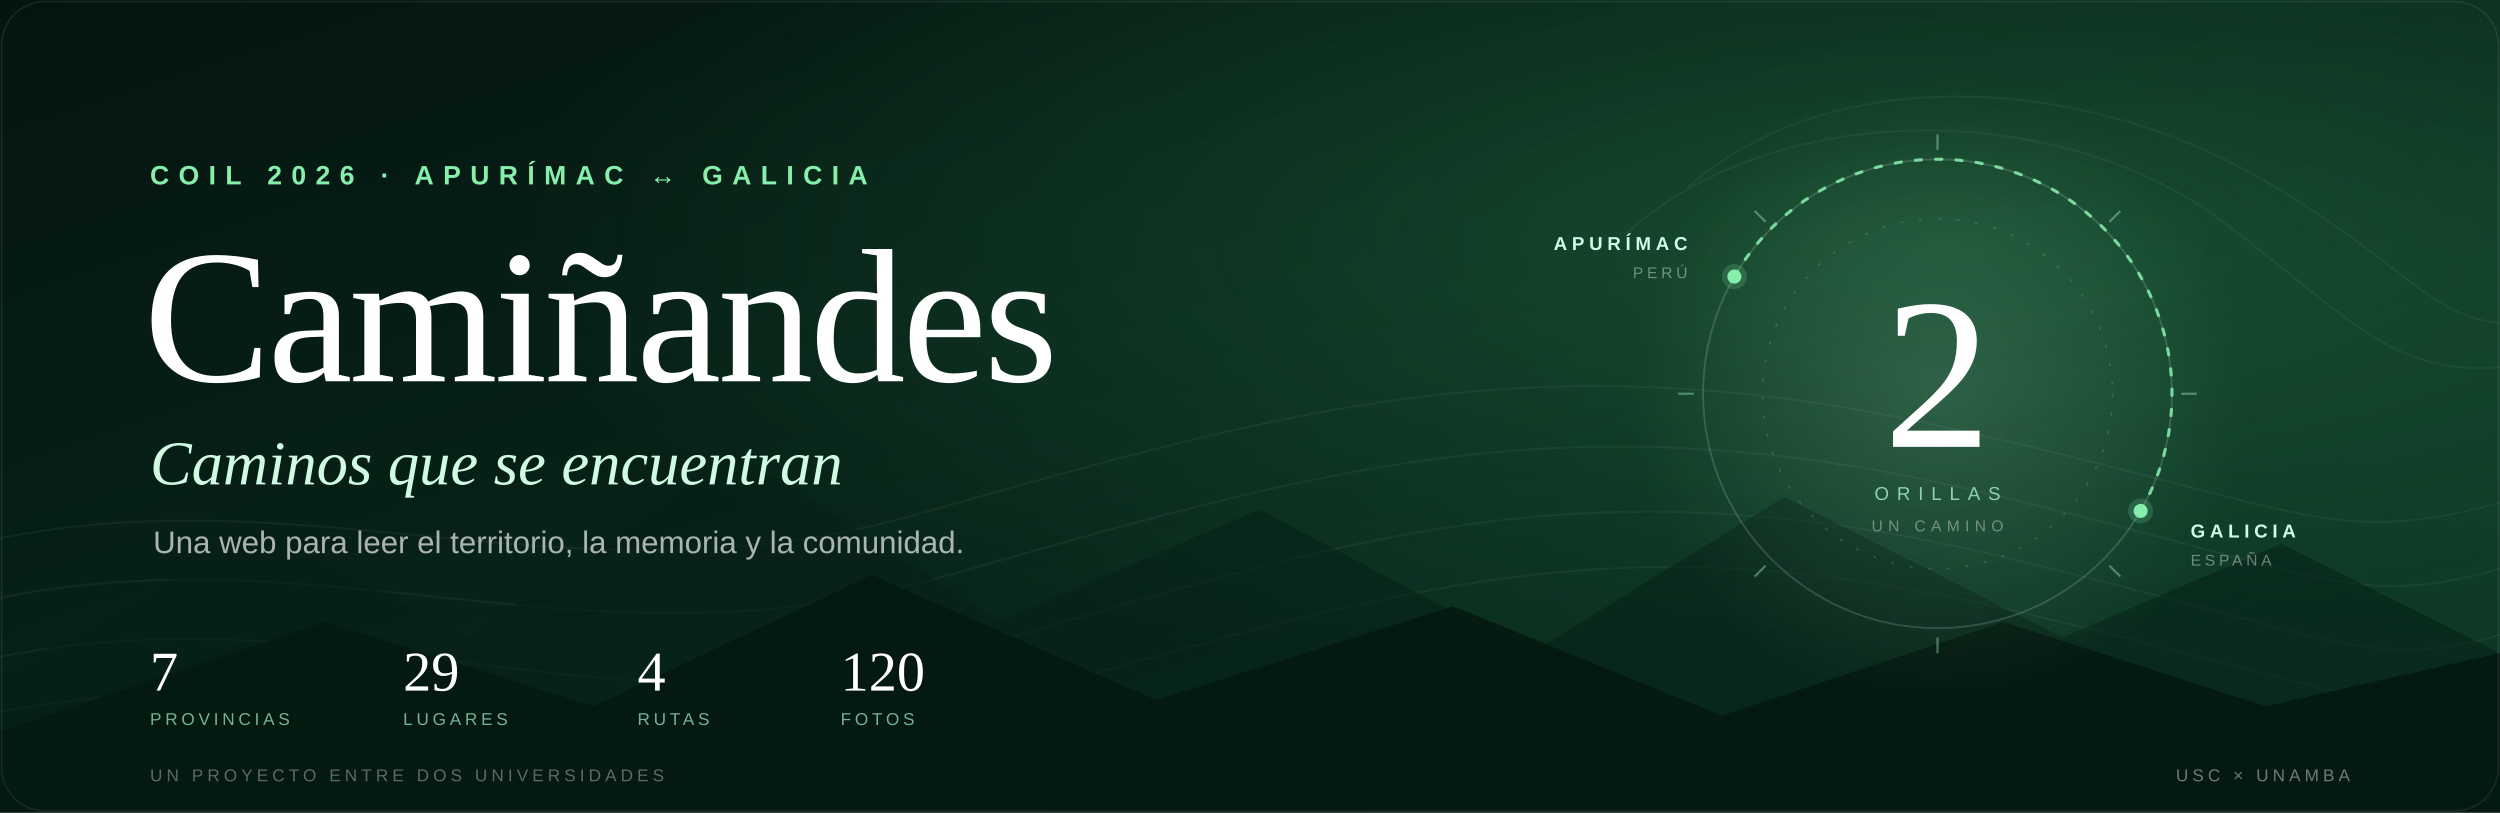
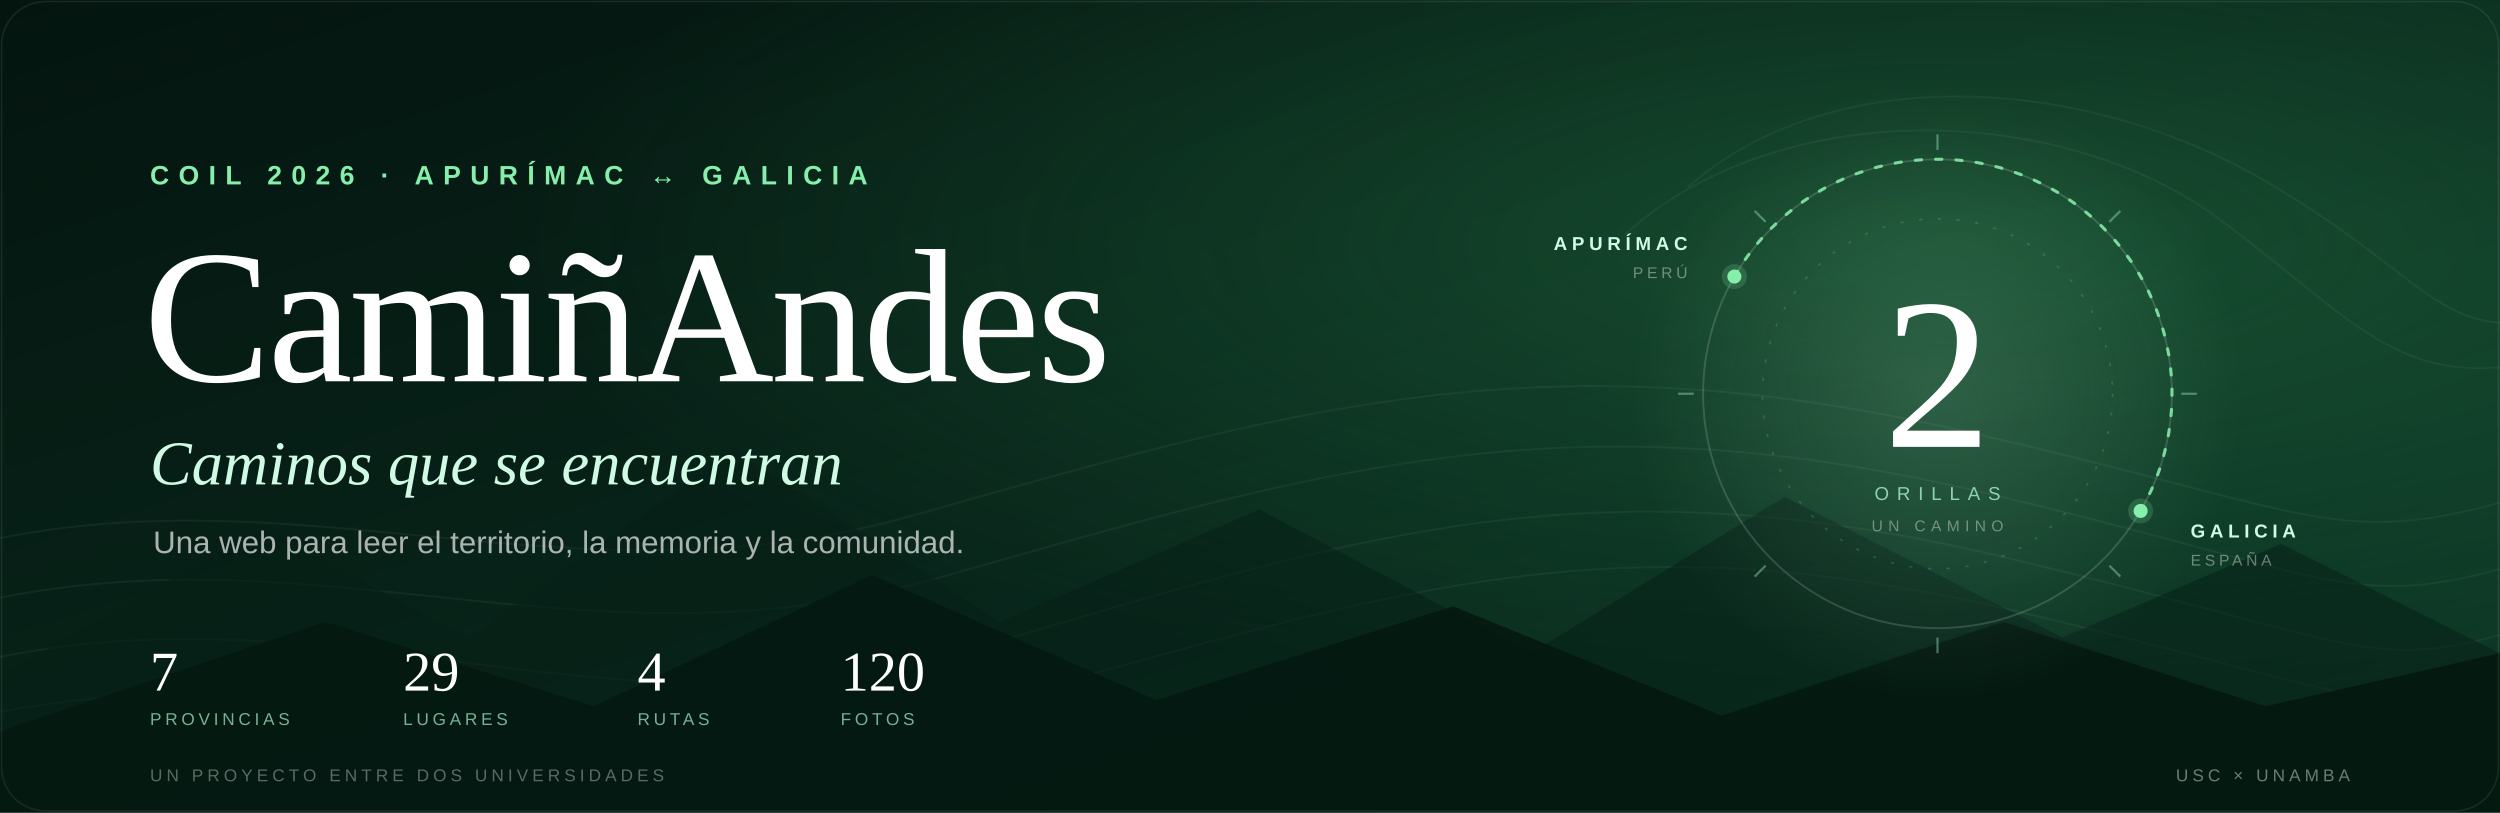
<svg xmlns="http://www.w3.org/2000/svg" width="1600" height="520" viewBox="0 0 1600 520" role="img" aria-labelledby="bannerTitle bannerDesc">
  <defs>
    <linearGradient id="bg" x1="0" y1="0" x2="1" y2="1">
      <stop offset="0" stop-color="#04150f" />
      <stop offset="0.55" stop-color="#08251a" />
      <stop offset="1" stop-color="#0d3a27" />
    </linearGradient>
    <radialGradient id="glow" cx="0.78" cy="0.3" r="0.58">
      <stop offset="0" stop-color="#4ade80" stop-opacity="0.22" />
      <stop offset="1" stop-color="#4ade80" stop-opacity="0" />
    </radialGradient>
    <radialGradient id="sun" cx="0.5" cy="0.5" r="0.5">
      <stop offset="0" stop-color="#bbf7d0" stop-opacity="0.16" />
      <stop offset="1" stop-color="#bbf7d0" stop-opacity="0" />
    </radialGradient>
    <linearGradient id="route" x1="0" y1="0" x2="1" y2="0">
      <stop offset="0" stop-color="#86efac" stop-opacity="0" />
      <stop offset="0.45" stop-color="#86efac" stop-opacity="0.9" />
      <stop offset="1" stop-color="#86efac" stop-opacity="0" />
    </linearGradient>
  </defs>
  <rect width="1600" height="520" fill="url(#bg)" />
  <rect width="1600" height="520" fill="url(#glow)" />
  <g fill="none" stroke="#ffffff" stroke-opacity="0.05" stroke-width="1.2">
    <path d="M-60 436 C 190 356, 380 486, 620 416 S 1010 292, 1280 356 S 1510 438, 1670 384" />
    <path d="M-60 470 C 200 394, 392 516, 646 446 S 1034 330, 1294 392 S 1520 468, 1670 420" />
    <path d="M-60 398 C 180 322, 360 438, 600 370 S 998 252, 1264 314 S 1500 400, 1670 342" />
    <path d="M-60 360 C 170 286, 350 396, 584 330 S 980 214, 1248 274 S 1490 360, 1670 300" />
    <path d="M 1040 150 C 1140 60, 1320 66, 1420 140 S 1540 260, 1660 222" />
    <path d="M 1080 120 C 1170 40, 1330 46, 1450 116 S 1560 230, 1670 194" />
  </g>
  <path d="M0 520 V 432 L 168 338 L 300 408 L 470 288 L 640 398 L 806 326 L 980 418 L 1142 318 L 1320 408 L 1460 348 L 1600 418 V 520 Z" fill="#061f16" opacity="0.55" />
  <path d="M0 520 V 468 L 208 398 L 380 452 L 558 368 L 740 448 L 930 388 L 1102 458 L 1282 398 L 1450 452 L 1600 418 V 520 Z" fill="#04170f" opacity="0.85" />
  <g>
    <text x="96" y="118" fill="#86efac" font-family="'Helvetica Neue', Arial, sans-serif" font-size="17" font-weight="600" letter-spacing="6">COIL 2026 · APURÍMAC ↔ GALICIA</text>
-     <text x="92" y="244" fill="#ffffff" font-family="Georgia, 'Times New Roman', serif" font-size="122" letter-spacing="-2">Camiñandes</text>
+     <text x="92" y="244" fill="#ffffff" font-family="Georgia, 'Times New Roman', serif" font-size="122" letter-spacing="-2">CamiñAndes</text>
    <text x="96" y="310" fill="#d1fae5" font-family="Georgia, 'Times New Roman', serif" font-size="40" font-style="italic">Caminos que se encuentran</text>
    <text x="98" y="354" fill="#ffffff" fill-opacity="0.66" font-family="'Helvetica Neue', Arial, sans-serif" font-size="20">Una web para leer el territorio, la memoria y la comunidad.</text>
    <line x1="96" y1="392" x2="680" y2="392" stroke="url(#route)" stroke-width="1.5" />
    <g font-family="'Helvetica Neue', Arial, sans-serif">
      <text x="96" y="442" fill="#ffffff" font-family="Georgia, 'Times New Roman', serif" font-size="36">7</text>
      <text x="96" y="464" fill="#a7f3d0" fill-opacity="0.7" font-size="11" letter-spacing="2.4">PROVINCIAS</text>
      <text x="258" y="442" fill="#ffffff" font-family="Georgia, 'Times New Roman', serif" font-size="36">29</text>
      <text x="258" y="464" fill="#a7f3d0" fill-opacity="0.7" font-size="11" letter-spacing="2.4">LUGARES</text>
      <text x="408" y="442" fill="#ffffff" font-family="Georgia, 'Times New Roman', serif" font-size="36">4</text>
      <text x="408" y="464" fill="#a7f3d0" fill-opacity="0.7" font-size="11" letter-spacing="2.4">RUTAS</text>
      <text x="538" y="442" fill="#ffffff" font-family="Georgia, 'Times New Roman', serif" font-size="36">120</text>
      <text x="538" y="464" fill="#a7f3d0" fill-opacity="0.7" font-size="11" letter-spacing="2.4">FOTOS</text>
    </g>
    <text x="96" y="500" fill="#ffffff" fill-opacity="0.35" font-family="'Helvetica Neue', Arial, sans-serif" font-size="11" letter-spacing="2.6">UN PROYECTO ENTRE DOS UNIVERSIDADES</text>
    <text x="1504" y="500" fill="#ffffff" fill-opacity="0.42" font-family="'Helvetica Neue', Arial, sans-serif" font-size="11" letter-spacing="2.6" text-anchor="end">USC × UNAMBA</text>
  </g>
  <g>
    <circle cx="1240" cy="252" r="196" fill="url(#sun)" />
    <circle cx="1240" cy="252" r="150" fill="none" stroke="#ffffff" stroke-opacity="0.16" stroke-width="1.2" />
    <circle cx="1240" cy="252" r="112" fill="none" stroke="#86efac" stroke-opacity="0.2" stroke-width="1" stroke-dasharray="2 10" />
    <g stroke="#a7f3d0" stroke-opacity="0.4" stroke-width="1.4">
      <line x1="1240" y1="86" x2="1240" y2="96" />
      <line x1="1240" y1="408" x2="1240" y2="418" />
      <line x1="1074" y1="252" x2="1084" y2="252" />
      <line x1="1396" y1="252" x2="1406" y2="252" />
      <line x1="1123" y1="135" x2="1130" y2="142" />
      <line x1="1350" y1="362" x2="1357" y2="369" />
      <line x1="1123" y1="369" x2="1130" y2="362" />
      <line x1="1350" y1="142" x2="1357" y2="135" />
    </g>
    <path d="M 1110 177 A 150 150 0 0 1 1370 327" fill="none" stroke="#86efac" stroke-width="2" stroke-linecap="round" stroke-dasharray="4 9" opacity="0.85" />
    <circle cx="1110" cy="177" r="8" fill="#86efac" opacity="0.18" />
    <circle cx="1110" cy="177" r="4.5" fill="#86efac" />
    <circle cx="1370" cy="327" r="8" fill="#86efac" opacity="0.18" />
    <circle cx="1370" cy="327" r="4.5" fill="#86efac" />
    <text x="1080" y="160" fill="#d1fae5" font-family="'Helvetica Neue', Arial, sans-serif" font-size="12" font-weight="600" letter-spacing="3" text-anchor="end">APURÍMAC</text>
    <text x="1080" y="178" fill="#ffffff" fill-opacity="0.4" font-family="'Helvetica Neue', Arial, sans-serif" font-size="10" letter-spacing="2.4" text-anchor="end">PERÚ</text>
    <text x="1402" y="344" fill="#d1fae5" font-family="'Helvetica Neue', Arial, sans-serif" font-size="12" font-weight="600" letter-spacing="3">GALICIA</text>
    <text x="1402" y="362" fill="#ffffff" fill-opacity="0.4" font-family="'Helvetica Neue', Arial, sans-serif" font-size="10" letter-spacing="2.4">ESPAÑA</text>
    <text x="1240" y="286" fill="#ffffff" font-family="Georgia, 'Times New Roman', serif" font-size="138" text-anchor="middle">2</text>
    <text x="1240" y="320" fill="#a7f3d0" fill-opacity="0.8" font-family="'Helvetica Neue', Arial, sans-serif" font-size="12" letter-spacing="5" text-anchor="middle">ORILLAS</text>
    <text x="1240" y="340" fill="#ffffff" fill-opacity="0.38" font-family="'Helvetica Neue', Arial, sans-serif" font-size="10" letter-spacing="3.4" text-anchor="middle">UN CAMINO</text>
  </g>
  <rect x="1" y="1" width="1598" height="518" rx="28" fill="none" stroke="#ffffff" stroke-opacity="0.08" />
</svg>
